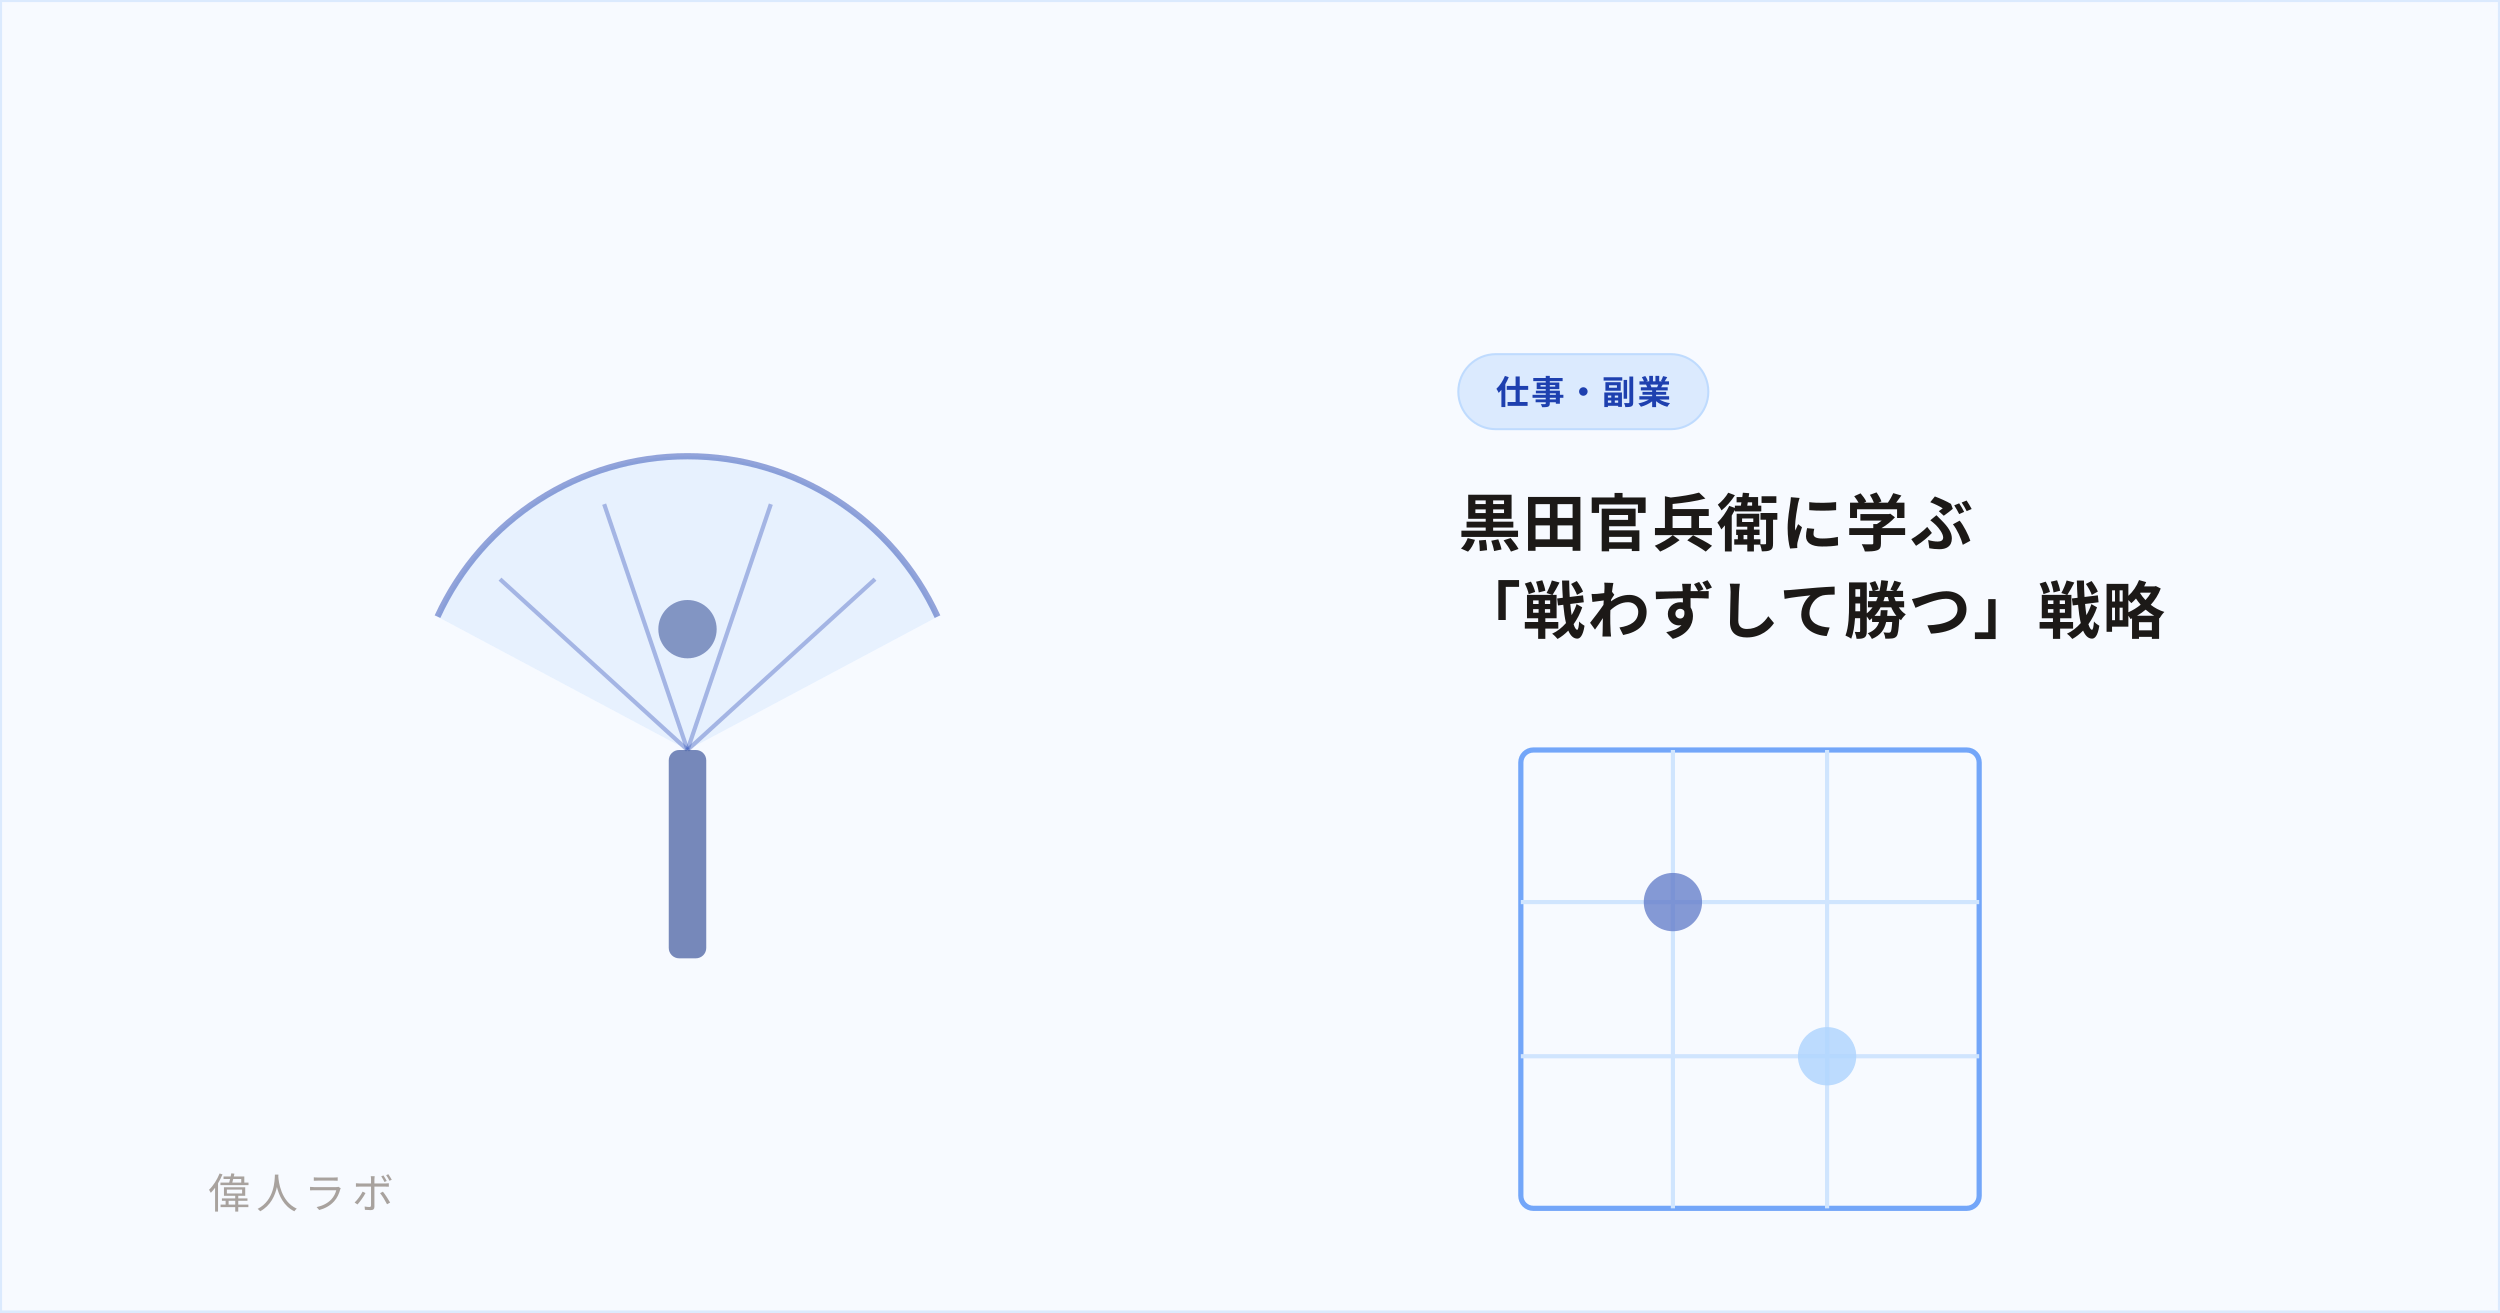
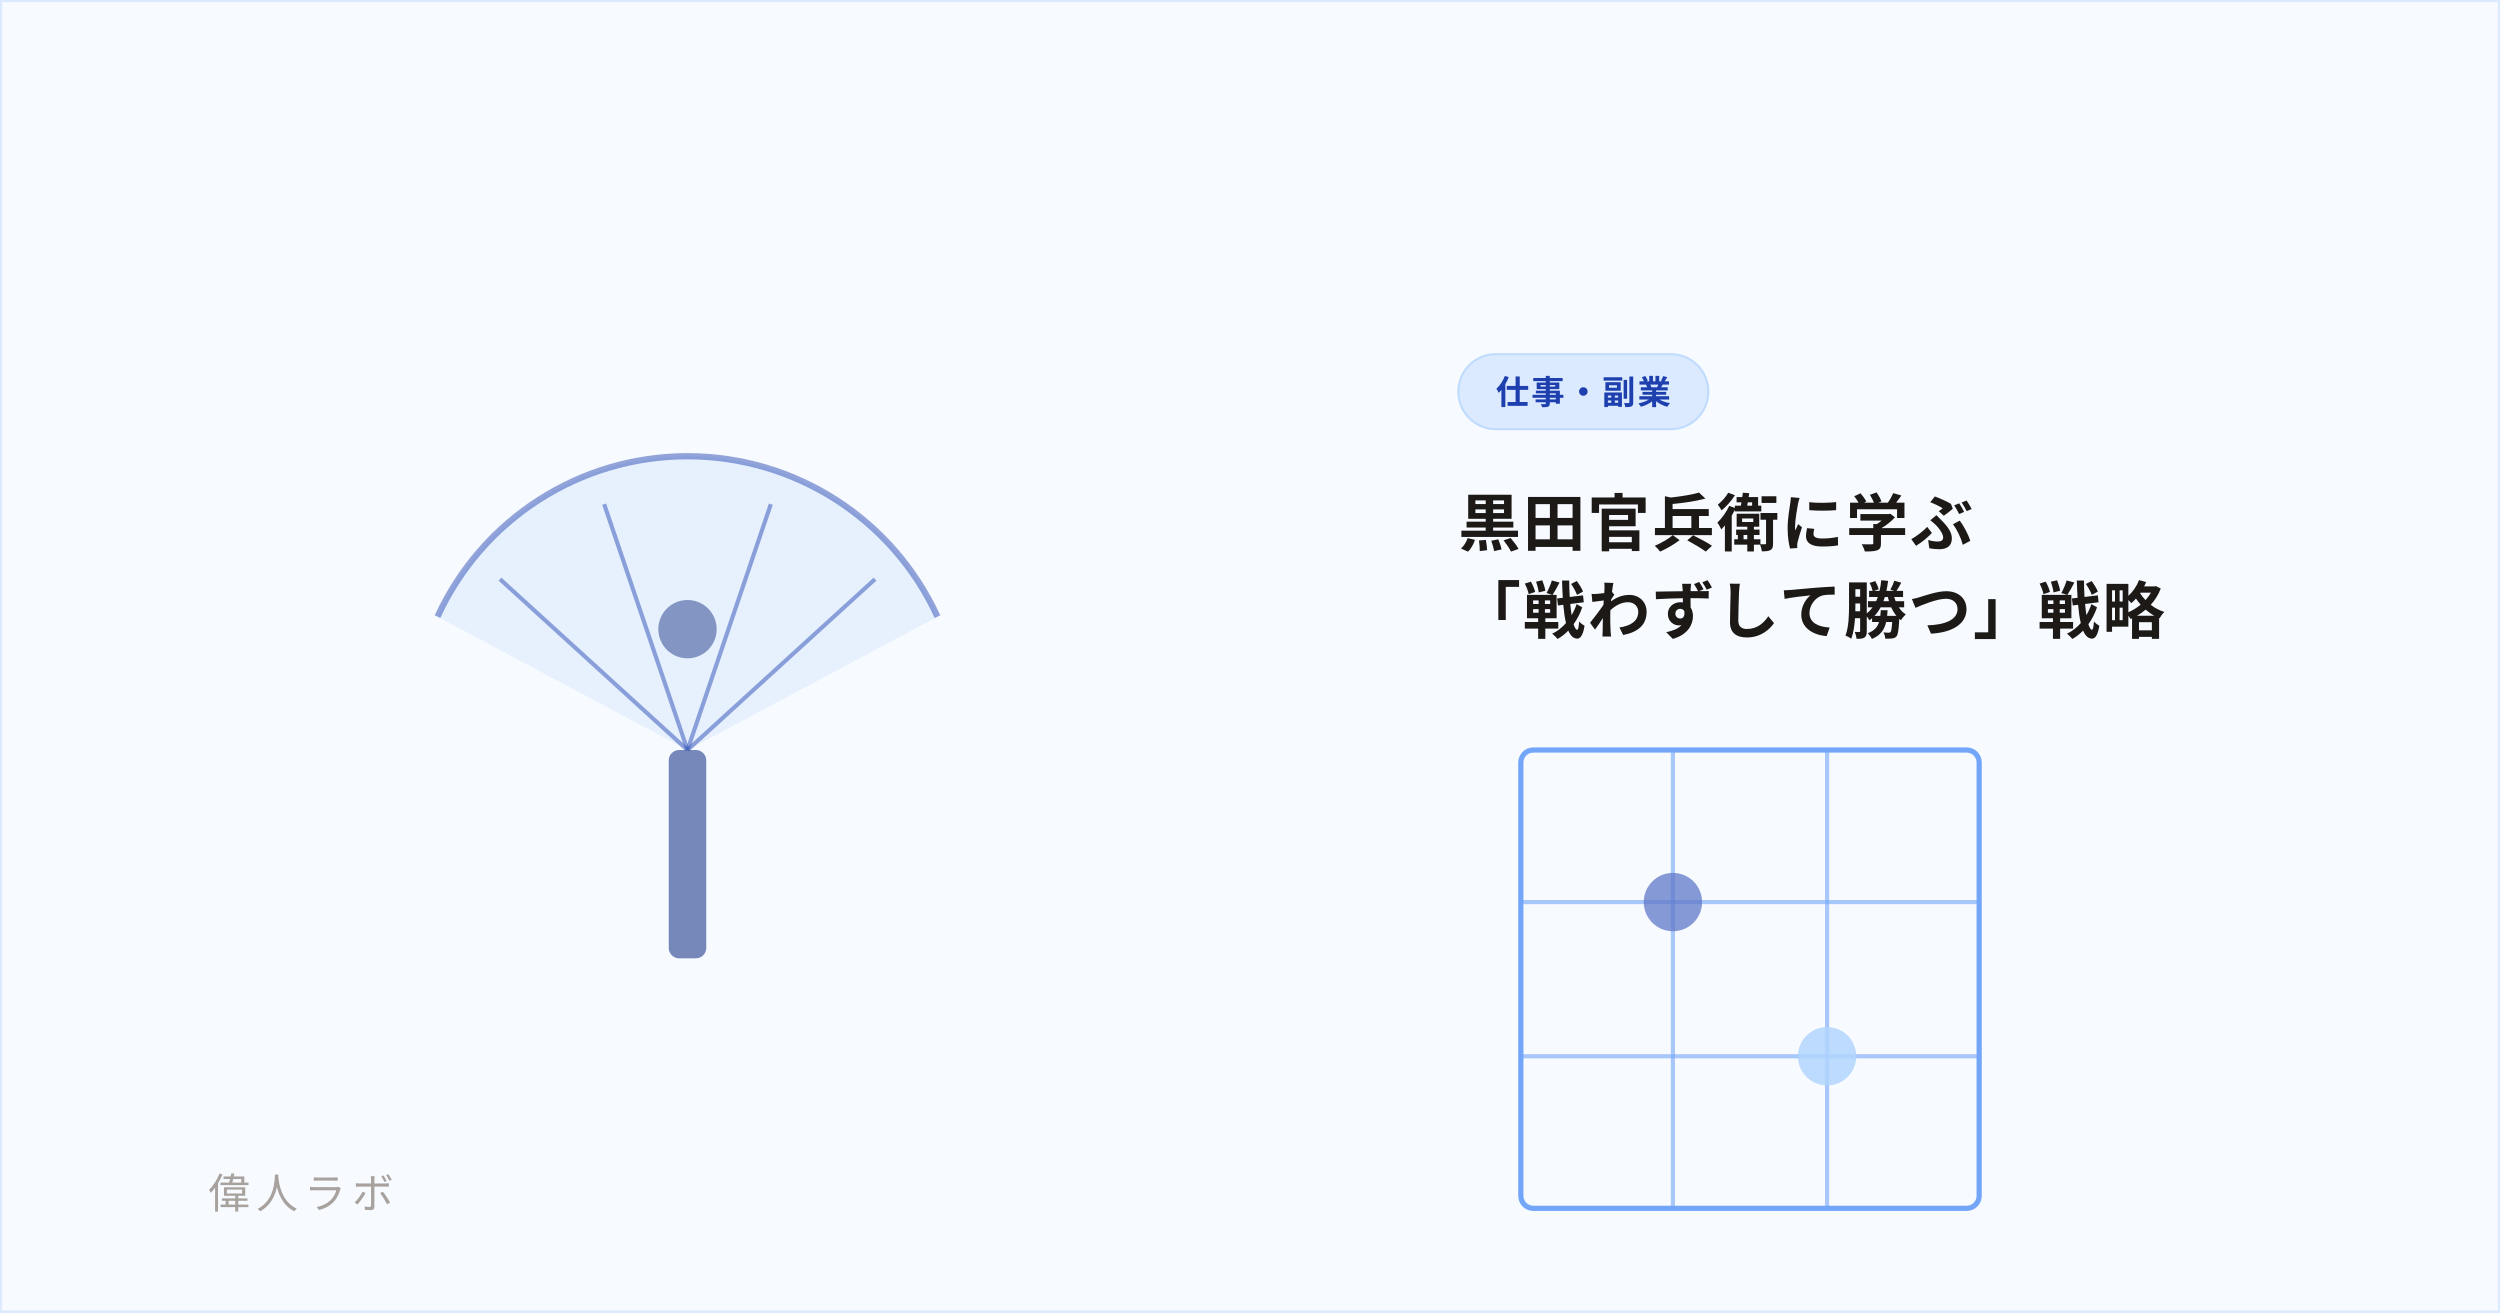
<svg xmlns="http://www.w3.org/2000/svg" width="1200" height="630" viewBox="0 0 1200 630">
  <rect width="1200" height="630" fill="#f7faff" />
  <rect x="0" y="0" width="1200" height="630" fill="none" stroke="#dbeafe" stroke-width="2" />
  <g transform="translate(330,360)" opacity="0.85">
    <path d="M 0 0 L -120 -64 A 132 132 0 0 1 120 -64 Z" fill="#dbeafe" opacity="0.7" />
-     <path d="M 0 0 L -90 -82" stroke="#1e40af" stroke-width="2" opacity="0.4" />
-     <path d="M 0 0 L -40 -118" stroke="#1e40af" stroke-width="2" opacity="0.4" />
-     <path d="M 0 0 L 40 -118" stroke="#1e40af" stroke-width="2" opacity="0.4" />
-     <path d="M 0 0 L 90 -82" stroke="#1e40af" stroke-width="2" opacity="0.4" />
+     <path d="M 0 0 L -90 -82" stroke="#1e40af" stroke-width="2" opacity="0.55" />
+     <path d="M 0 0 L -40 -118" stroke="#1e40af" stroke-width="2" opacity="0.55" />
+     <path d="M 0 0 L 40 -118" stroke="#1e40af" stroke-width="2" opacity="0.55" />
+     <path d="M 0 0 L 90 -82" stroke="#1e40af" stroke-width="2" opacity="0.55" />
    <path d="M -120 -64 A 132 132 0 0 1 120 -64" fill="none" stroke="#1e40af" stroke-width="3" opacity="0.55" />
    <rect x="-9" y="0" width="18" height="100" rx="5" fill="#1e3a8a" opacity="0.7" />
    <circle cx="0" cy="-58" r="14" fill="#1e3a8a" opacity="0.6" />
  </g>
  <g transform="translate(840,470)" opacity="0.7">
    <rect x="-110" y="-110" width="220" height="220" rx="6" fill="none" stroke="#3b82f6" stroke-width="2.5" />
-     <line x1="-110" y1="-37" x2="110" y2="-37" stroke="#bfdbfe" stroke-width="2" />
-     <line x1="-110" y1="37" x2="110" y2="37" stroke="#bfdbfe" stroke-width="2" />
-     <line x1="-37" y1="-110" x2="-37" y2="110" stroke="#bfdbfe" stroke-width="2" />
-     <line x1="37" y1="-110" x2="37" y2="110" stroke="#bfdbfe" stroke-width="2" />
+     <line x1="-110" y1="-37" x2="110" y2="-37" stroke="#3b82f6" stroke-width="2" opacity="0.6" />
+     <line x1="-110" y1="37" x2="110" y2="37" stroke="#3b82f6" stroke-width="2" opacity="0.6" />
+     <line x1="-37" y1="-110" x2="-37" y2="110" stroke="#3b82f6" stroke-width="2" opacity="0.6" />
+     <line x1="37" y1="-110" x2="37" y2="110" stroke="#3b82f6" stroke-width="2" opacity="0.6" />
    <circle cx="-37" cy="-37" r="14" fill="#1e40af" opacity="0.75" />
    <circle cx="37" cy="37" r="14" fill="#93c5fd" opacity="0.85" />
  </g>
  <rect x="700" y="170" width="120" height="36" rx="18" fill="#dbeafe" stroke="#bfdbfe" />
  <text x="760" y="194" font-family="'Hiragino Sans', sans-serif" font-size="16" font-weight="700" fill="#1e40af" text-anchor="middle" letter-spacing="1">仕事・副業</text>
  <text x="700" y="262" font-family="'Shippori Mincho', serif" font-size="30" font-weight="700" fill="#1c1917" letter-spacing="1">黒田官兵衛に学ぶ</text>
  <text x="700" y="304" font-family="'Shippori Mincho', serif" font-size="30" font-weight="700" fill="#1c1917" letter-spacing="1">「戦わずして勝つ」戦略</text>
  <text x="100" y="580" font-family="'Hiragino Sans', sans-serif" font-size="20" fill="#a8a29e" letter-spacing="3">偉人ラボ</text>
</svg>
